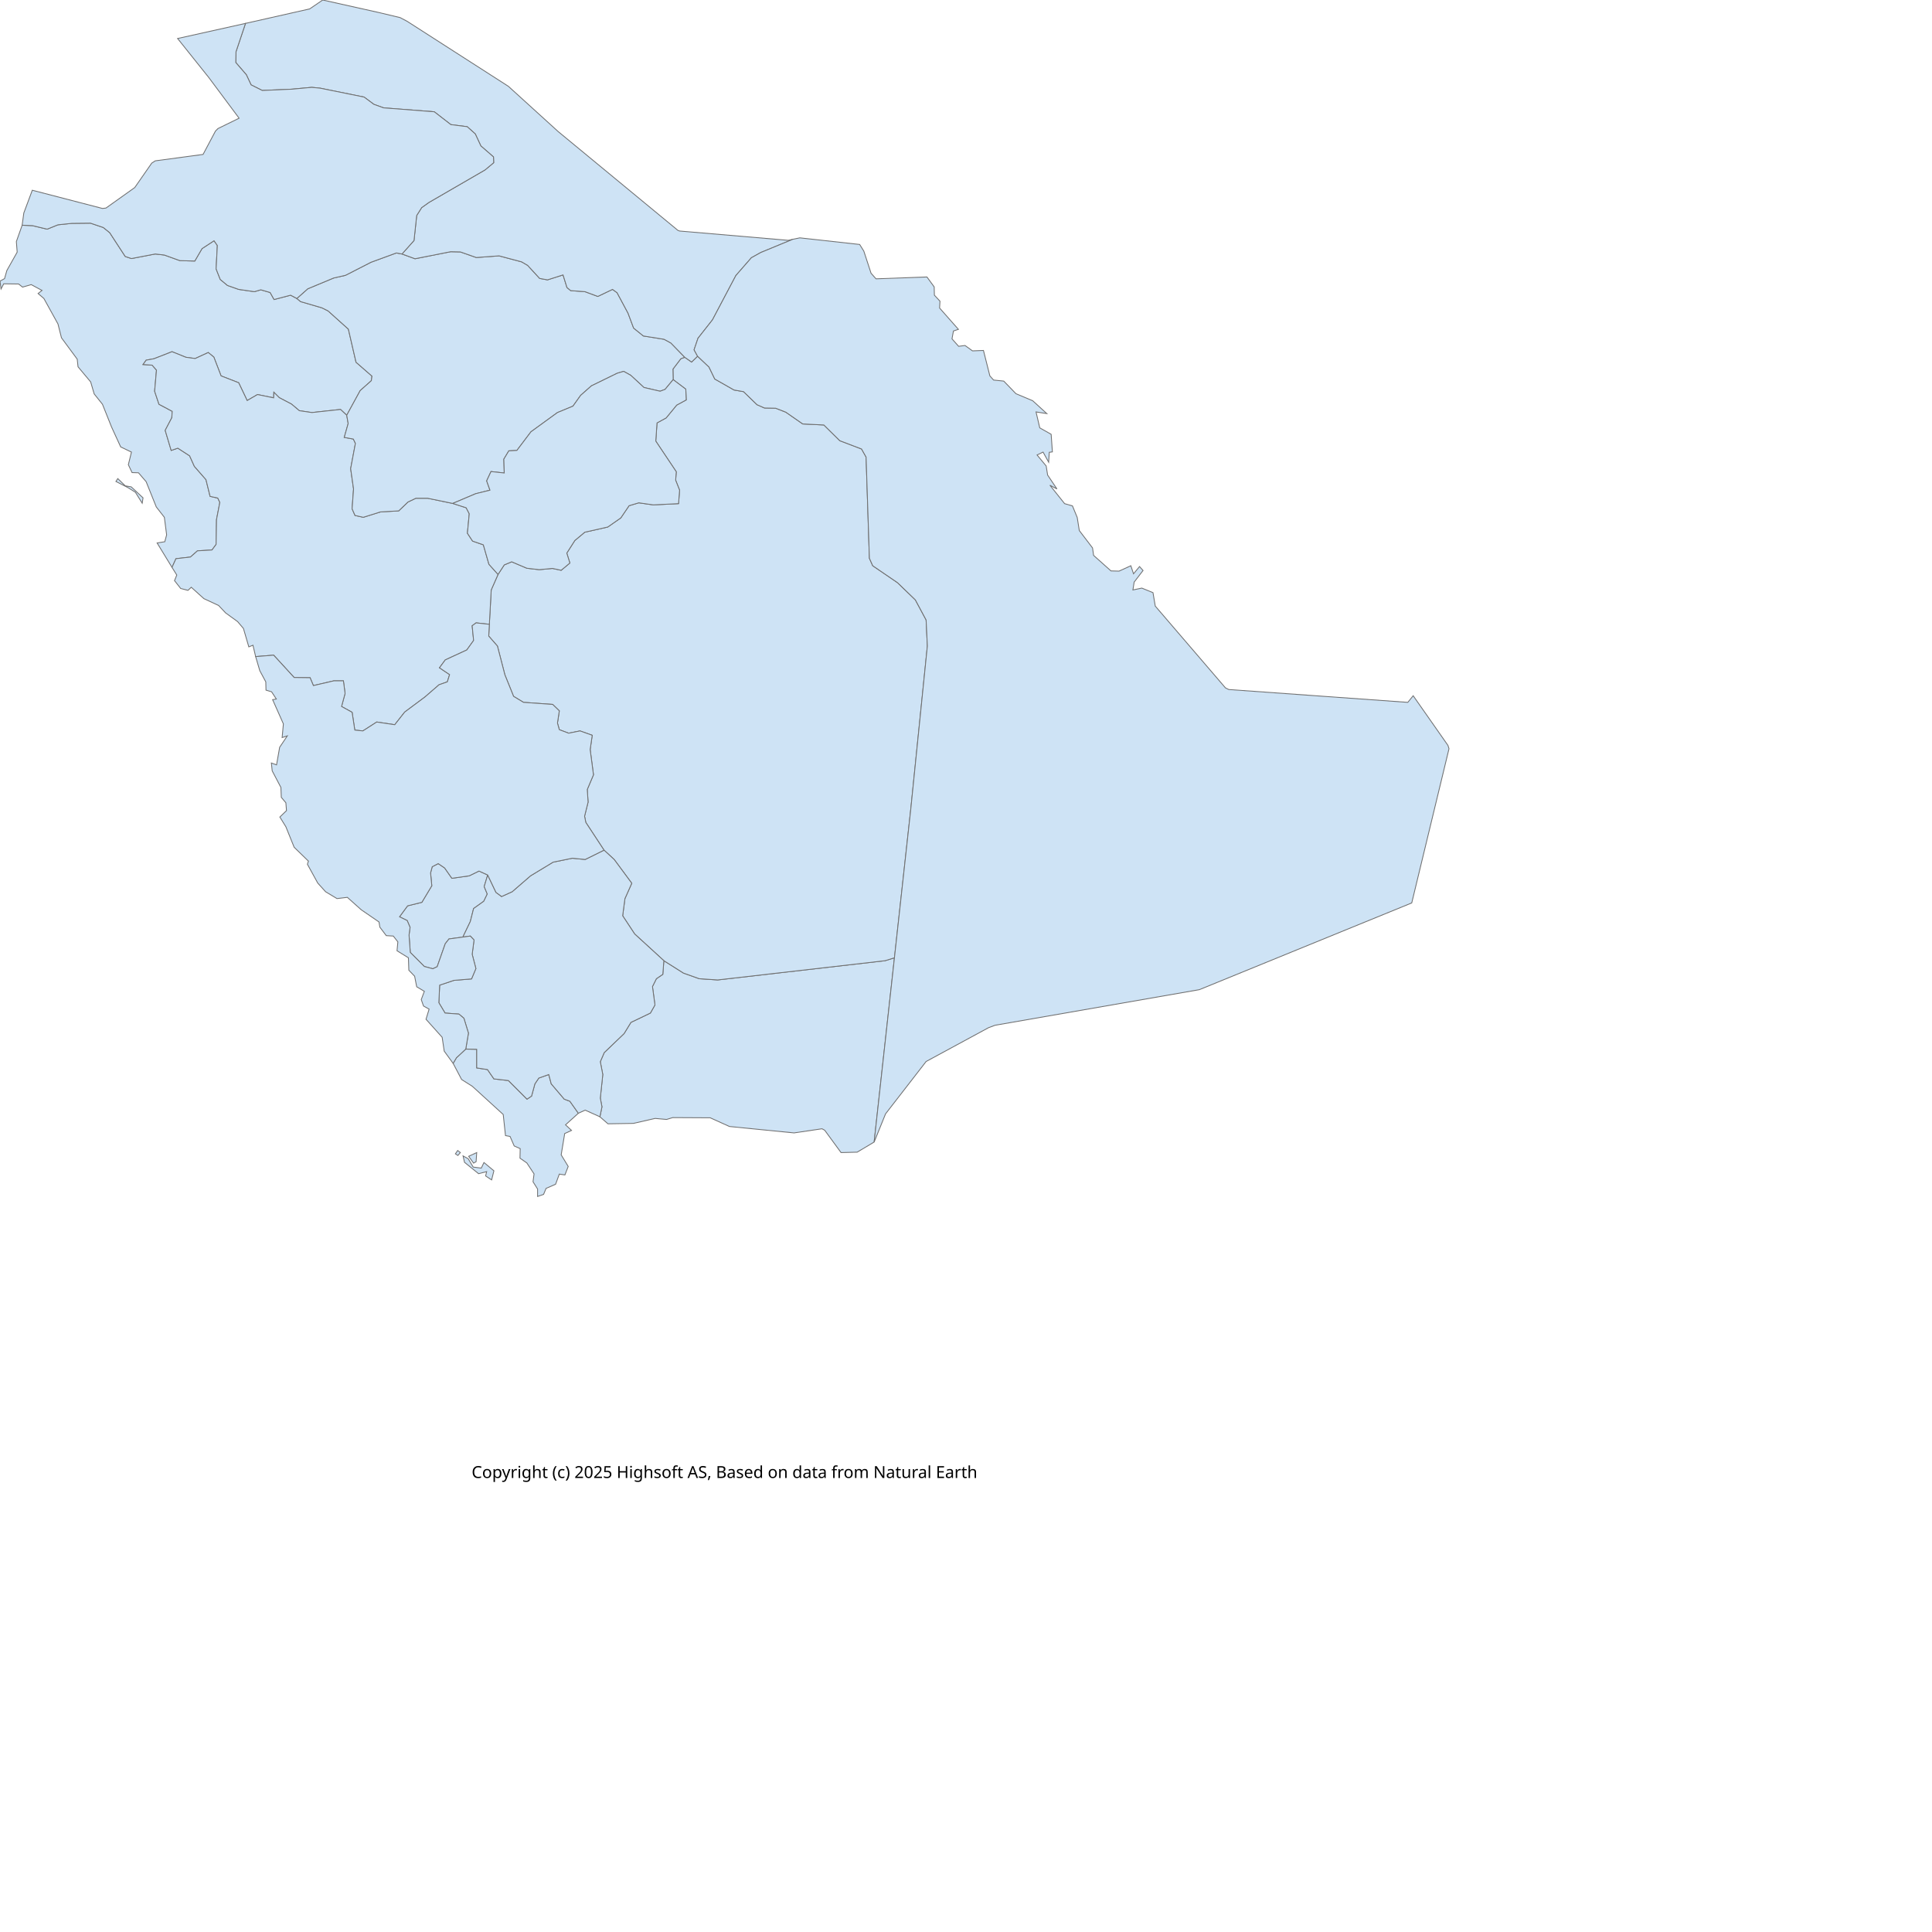
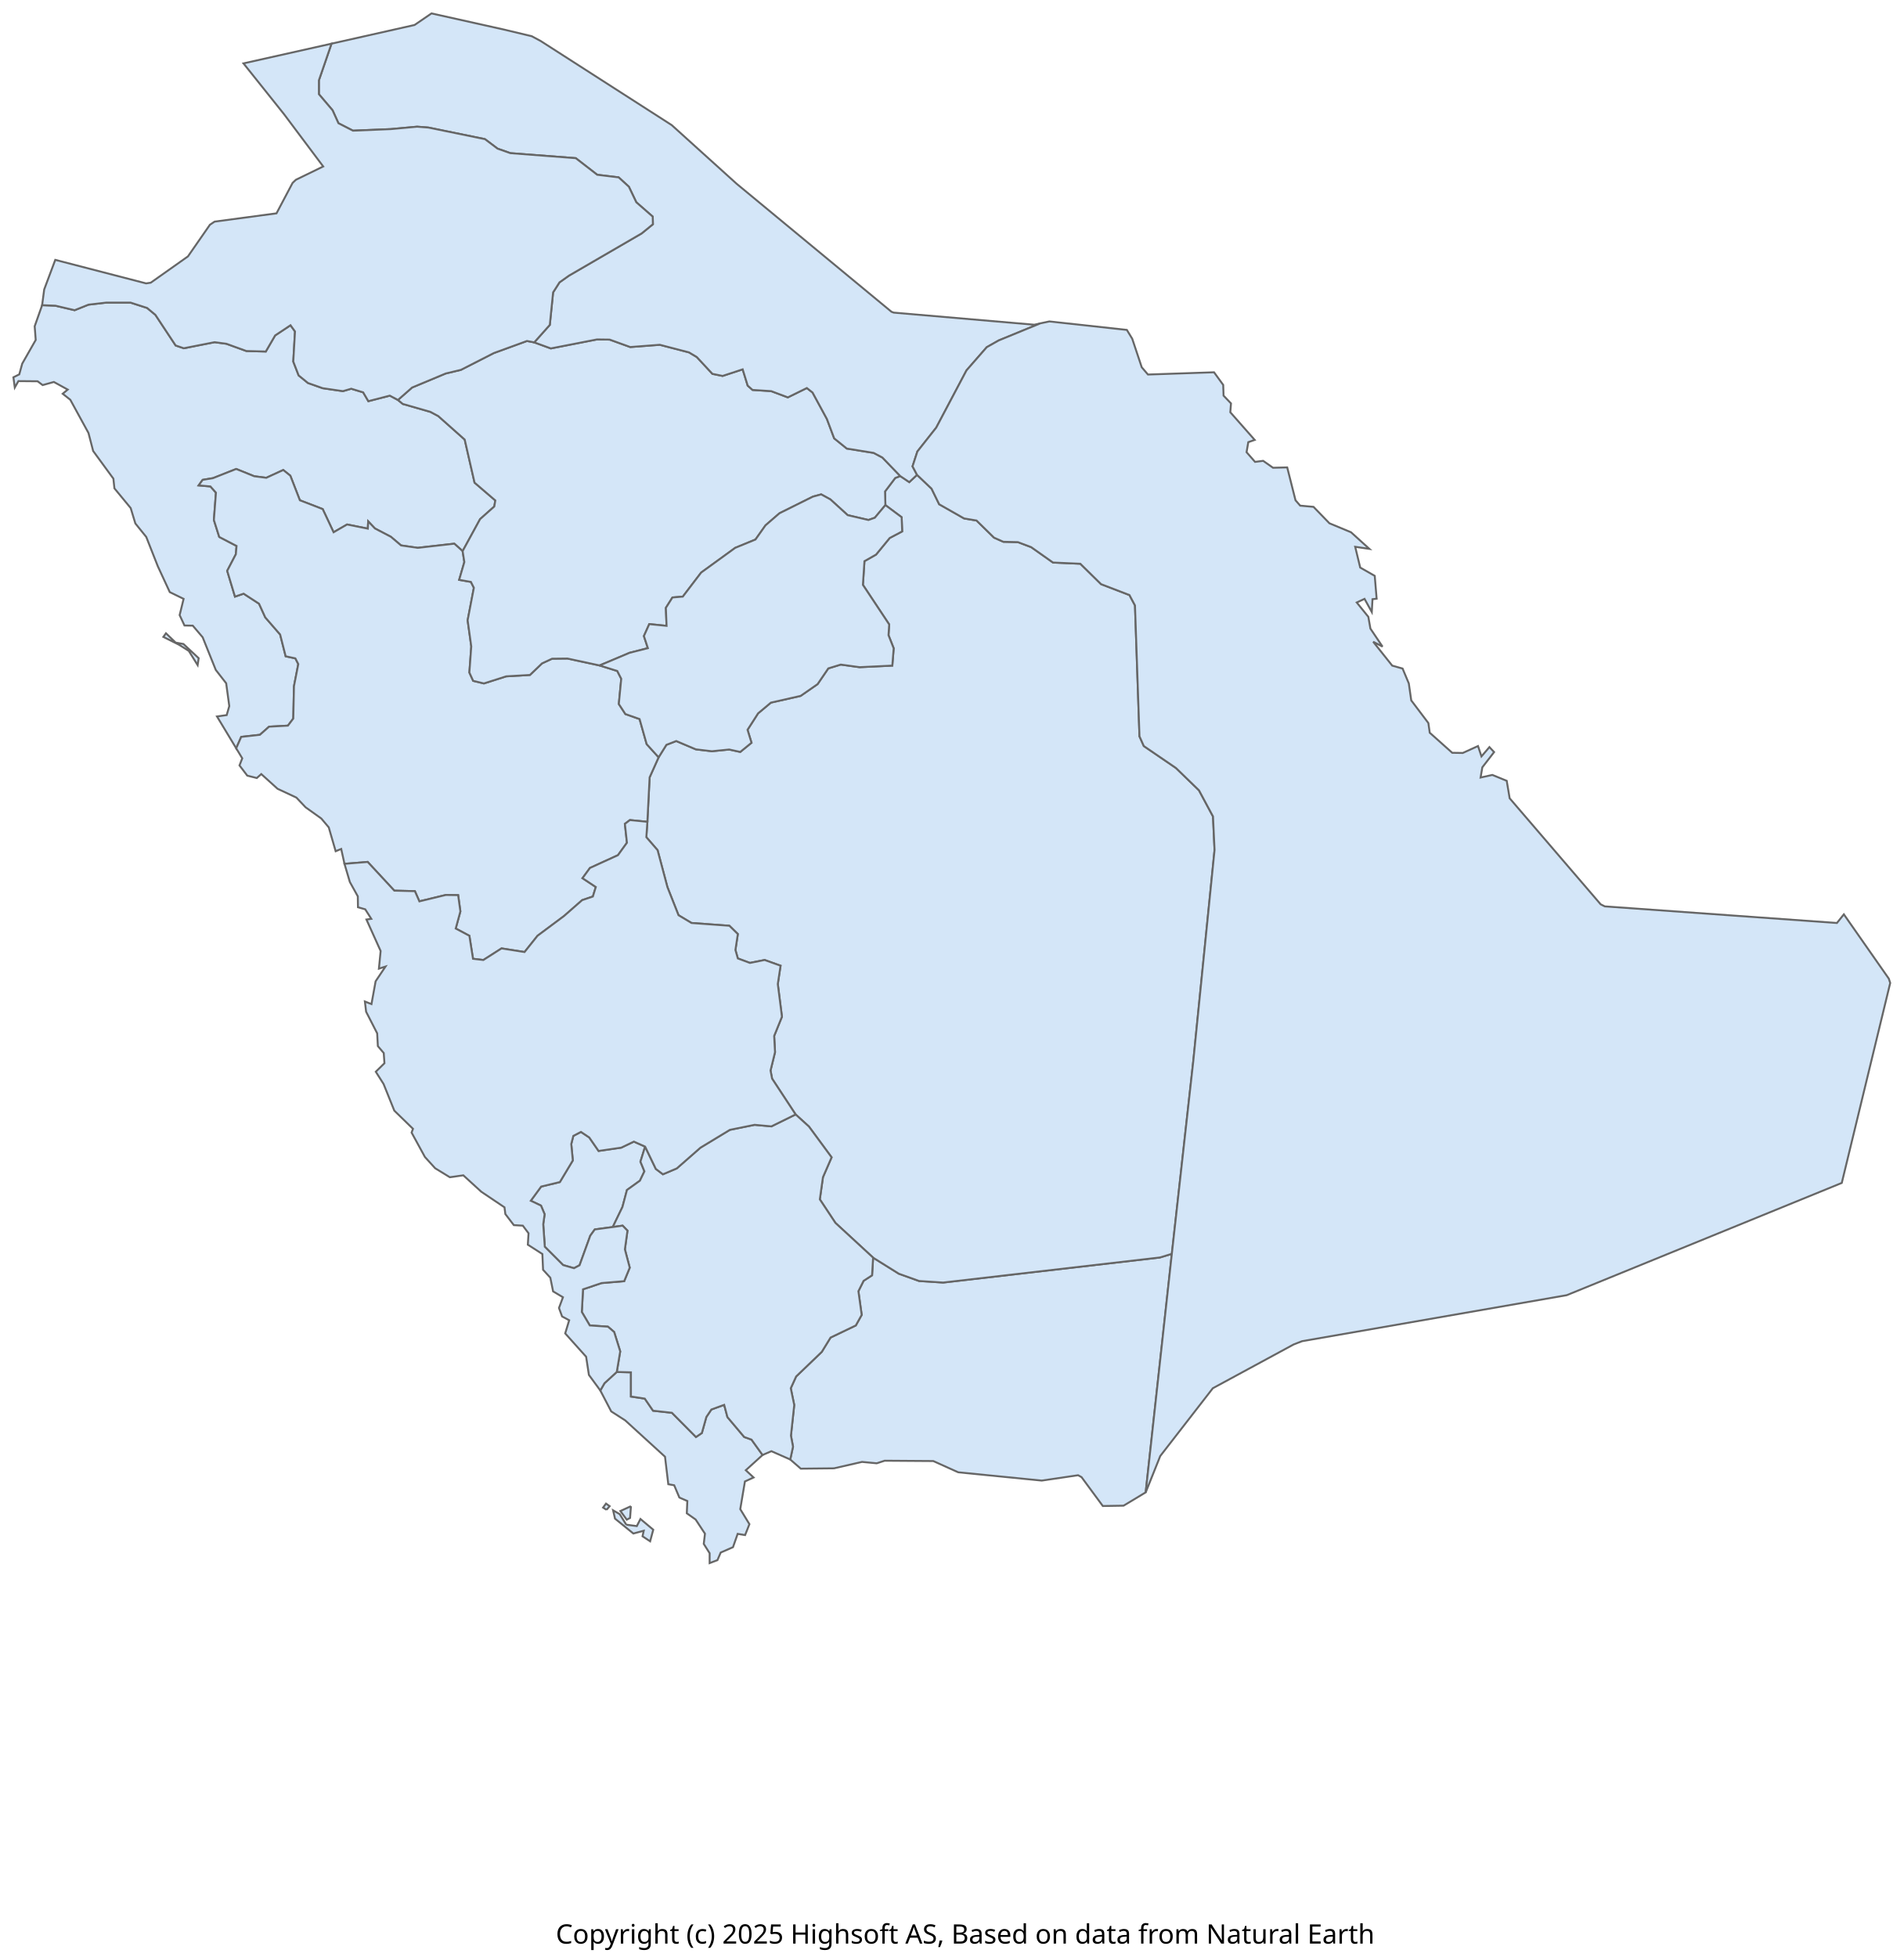
- <svg xmlns="http://www.w3.org/2000/svg" version="1.1" height="700pt" width="700pt">
-   <g id="admin1">
-     <g id="SA">
+ <svg xmlns="http://www.w3.org/2000/svg" version="1.1" viewBox="-5 -5 710 730">
+   <g id="admin1" stroke-width="0.72" fill="#D4E6F8" stroke="#666">
+     <path id="sa-tb" d="M61.742,235.484 55.935,232.581 56.903,231.226 60.516,234.71 63.419,235.226 69.097,240.516 68.71,243.097 65.419,237.806 61.742,235.484 M143.419,144.194 145.226,145.677 155.548,148.645 158.452,150.194 168.323,158.968 172,175.032 179.742,181.677 179.355,183.935 174.065,188.645 167.548,200.581 164.452,197.806 150.774,199.355 144.581,198.452 140.774,195.226 134.839,192.129 132.323,189.484 132.194,192.194 124.452,190.645 119.419,193.548 115.355,184.903 106.839,181.613 103.29,172.452 100.645,170.323 94.323,173.226 89.806,172.645 83.097,169.935 74.452,173.355 70.581,174 69.097,176.065 73.484,176.452 75.548,178.774 74.774,188.968 76.774,195.29 83.226,198.645 82.968,201.742 79.742,207.935 82.645,217.548 85.871,216.452 91.613,220.194 93.936,225.29 99.484,231.677 101.548,239.806 105.161,240.581 106.258,242.71 104.645,250.968 104.387,263.032 102.387,265.677 95.355,266.065 91.936,269.097 84.968,269.871 83.097,274.129 75.936,262.258 79.548,261.742 80.516,258.387 79.355,249.871 75.484,244.903 70.581,232.71 66.903,228.387 63.806,228.323 62,224.452 63.484,218.387 58.323,215.871 53.871,206.258 49.548,195.29 45.484,190.258 43.742,184.516 37.677,177.161 37.29,173.548 29.742,163.226 28,156.516 21.226,144.129 18.387,141.871 20.258,140.323 15.097,137.484 10.903,138.645 9.032,137.226 1.871,137.161 0.516,139.548 0,135.742 2.193,134.645 3.29,130.645 8.323,121.806 7.936,116.71 10.71,108.839 15.677,109.032 22.839,110.71 28,108.645 34.71,107.871 43.677,107.871 49.871,109.871 52.968,112.452 60.516,123.871 63.548,124.903 75.032,122.645 79.419,123.226 86.903,125.936 94.129,126.129 97.613,120.129 103.355,116.323 105.032,118.645 104.387,129.871 106.387,135.032 109.871,137.871 115.355,139.806 122.903,140.903 126,140 130.452,141.355 132.387,144.645 140.387,142.581 143.419,144.194Z">
+     </path>
+     <path id="sa-jz" d="M221.226,558.193 219.935,557.355 221.032,555.871 222.387,556.839 221.226,558.193 M228.581,563.742 232.516,564.258 233.871,561.613 238.645,565.613 237.484,569.936 234.645,568.064 235.097,566 231.226,567.032 224.387,561.484 223.677,558.387 226.129,559.807 228.581,563.742 M230.323,556.839 230,561.226 228.774,561.871 226.387,558.645 230.323,556.839 M225.032,506.774 230.323,506.903 230.323,515.936 235.484,516.71 238.581,521.226 245.613,522 254.581,531.032 256.774,529.548 258.452,523.548 260.323,520.774 265.097,519.032 266.323,523.613 272.581,531.032 275.29,532 279.419,537.742 273.161,543.419 276.065,546.129 272.839,547.613 271.097,557.936 274.516,563.548 272.903,567.613 270.129,567.161 268.387,572.129 263.807,574.129 262.581,576.968 259.677,578.064 259.677,574.387 257.484,570.903 257.935,567.097 254.452,561.807 251.161,559.484 251.355,554.903 248.387,553.613 246.452,549.032 244.258,548.645 243.032,538.387 228.194,524.839 222.968,521.484 218.903,513.677 220.452,510.968 225.032,506.774Z">
+     </path>
+     <path id="sa-nj" d="M422.323,551.677 414.065,556.645 406.323,556.774 398.387,546 397.097,545.29 383.548,547.29 352.387,544.193 343.097,540 324.968,539.871 322,540.839 316.516,540.323 306.065,542.71 293.677,542.839 289.742,539.419 290.774,534.645 290,530.516 291.226,519.097 289.935,512.839 291.935,508.452 301.484,499.29 304.774,493.935 314.193,489.419 316.387,485.484 315.161,476.645 317.097,472.774 320.258,470.71 320.645,464.129 330.258,470.129 337.807,472.839 346.774,473.419 427.613,464.065 432.065,462.71 422.323,551.613 422.323,551.677Z">
+     </path>
+     <path id="sa-ri" d="M432.065,462.71 427.613,464.065 346.774,473.419 337.807,472.839 330.258,470.129 320.645,464.129 306.581,451.161 300.774,442.387 301.935,434.129 305.161,426.71 296.71,415.226 291.742,410.71 282.968,397.355 282.387,394.323 284.065,387.484 283.742,381.419 286.645,374.258 285.097,362.065 286.129,355.226 280.193,353.097 274.71,354.193 270.193,352.516 269.29,349.355 270.193,343.419 267.032,340.323 252.903,339.29 248.065,336.387 243.935,325.935 240.258,312.129 236.065,307.29 236.452,301.548 237.29,284.968 240.645,277.484 243.548,272.839 247.226,271.419 254.516,274.516 260.516,275.226 266.968,274.581 271.097,275.484 275.29,272.065 273.807,267.226 277.742,261.097 282.516,257.097 293.613,254.581 299.935,250.194 303.935,244.323 308.581,242.903 315.613,243.871 327.807,243.29 328.323,236.839 326.387,231.935 326.645,227.935 316.839,213.161 317.419,204.323 321.742,201.871 326.839,195.677 331.484,193.226 331.29,187.935 325.226,183.419 325.097,178.323 328.903,173.29 330.774,172.581 334.129,174.839 337.032,172.129 342.452,177.29 345.29,183.097 354.581,188.387 359.226,189.161 365.742,195.548 369.226,197.097 374.645,197.226 379.613,199.097 387.742,204.839 397.935,205.29 405.677,212.903 416.258,216.968 418.323,220.839 420,269.677 421.613,273.29 433.613,281.484 442.193,289.807 447.419,299.548 448,312.065 440.065,390.839 432.065,462.71Z">
+     </path>
+     <path id="sa-md" d="M240.645,277.484 237.29,284.968 236.452,301.548 229.935,300.903 228.065,302.323 228.839,309.355 225.484,314 215.032,318.774 212.258,322.581 217.226,325.871 216.129,329.419 212.129,330.774 205.355,336.71 195.484,344.065 190.645,350.129 182.065,348.774 175.29,353.097 171.419,352.645 170.065,344.065 164.968,341.355 166.71,334.968 165.871,328.903 161.29,328.839 151.419,331.226 149.742,327.419 142.065,327.226 132.129,316.516 123.484,317.226 122.258,311.677 120.194,312.516 117.613,303.613 114.839,300.323 108.968,296.129 105.548,292.516 98.516,289.226 92.452,283.742 90.774,285.226 87.226,284.323 84.323,280.516 85.355,277.871 83.097,274.129 84.968,269.871 91.936,269.097 95.355,266.065 102.387,265.677 104.387,263.032 104.645,250.968 106.258,242.71 105.161,240.581 101.548,239.806 99.484,231.677 93.936,225.29 91.613,220.194 85.871,216.452 82.645,217.548 79.742,207.935 82.968,201.742 83.226,198.645 76.774,195.29 74.774,188.968 75.548,178.774 73.484,176.452 69.097,176.065 70.581,174 74.452,173.355 83.097,169.935 89.806,172.645 94.323,173.226 100.645,170.323 103.29,172.452 106.839,181.613 115.355,184.903 119.419,193.548 124.452,190.645 132.194,192.194 132.323,189.484 134.839,192.129 140.774,195.226 144.581,198.452 150.774,199.355 164.452,197.806 167.548,200.581 168.194,204.645 166.258,211.29 170.645,212.065 171.742,214.258 169.419,226.387 170.774,236.129 170.065,245.871 171.484,248.968 175.484,249.935 183.806,247.29 192.645,246.774 197.161,242.452 200.903,240.71 206.645,240.645 218.645,243.226 225.226,245.29 226.71,248.194 225.806,257.613 228.258,261.355 233.548,263.226 236.194,272.581 240.645,277.484Z">
+     </path>
+     <path id="sa-ha" d="M330.774,172.581 328.903,173.29 325.097,178.323 325.226,183.419 321.29,188.129 318.903,188.968 311.161,187.161 304.71,181.29 301.29,179.419 298.193,180.258 285.742,186.452 280.516,190.968 276.774,196.258 269.226,199.355 256.516,208.581 249.677,217.548 245.806,217.871 243.355,221.742 243.613,228.452 237.161,227.806 235.161,232.258 236.645,236.774 229.806,238.516 218.645,243.226 206.645,240.645 200.903,240.71 197.161,242.452 192.645,246.774 183.806,247.29 175.484,249.935 171.484,248.968 170.065,245.871 170.774,236.129 169.419,226.387 171.742,214.258 170.645,212.065 166.258,211.29 168.194,204.645 167.548,200.581 174.065,188.645 179.355,183.935 179.742,181.677 172,175.032 168.323,158.968 158.452,150.194 155.548,148.645 145.226,145.677 143.419,144.194 148.71,139.548 161.226,134.323 166.903,132.968 179.161,126.71 191.548,122.194 194.258,122.71 200.452,124.968 217.677,121.613 222.387,121.677 230.065,124.452 241.097,123.613 252,126.452 254.903,128.194 260.71,134.452 264.516,135.226 272,132.774 273.871,138.839 275.677,140.452 282.645,140.903 288.839,143.226 295.935,139.742 298.065,141.419 303.419,151.29 306.129,158.516 310.839,162.323 320.839,163.935 324.129,165.677 330.774,172.581Z">
+     </path>
+     <path id="sa-qs" d="M218.645,243.226 229.806,238.516 236.645,236.774 235.161,232.258 237.161,227.806 243.613,228.452 243.355,221.742 245.806,217.871 249.677,217.548 256.516,208.581 269.226,199.355 276.774,196.258 280.516,190.968 285.742,186.452 298.193,180.258 301.29,179.419 304.71,181.29 311.161,187.161 318.903,188.968 321.29,188.129 325.226,183.419 331.29,187.935 331.484,193.226 326.839,195.677 321.742,201.871 317.419,204.323 316.839,213.161 326.645,227.935 326.387,231.935 328.323,236.839 327.807,243.29 315.613,243.871 308.581,242.903 303.935,244.323 299.935,250.194 293.613,254.581 282.516,257.097 277.742,261.097 273.807,267.226 275.29,272.065 271.097,275.484 266.968,274.581 260.516,275.226 254.516,274.516 247.226,271.419 243.548,272.839 240.645,277.484 236.194,272.581 233.548,263.226 228.258,261.355 225.806,257.613 226.71,248.194 225.226,245.29 218.645,243.226Z">
+     </path>
+     <path id="sa-hs" d="M337.032,172.129 334.129,174.839 330.774,172.581 324.129,165.677 320.839,163.935 310.839,162.323 306.129,158.516 303.419,151.29 298.065,141.419 295.935,139.742 288.839,143.226 282.645,140.903 275.677,140.452 273.871,138.839 272,132.774 264.516,135.226 260.71,134.452 254.903,128.194 252,126.452 241.097,123.613 230.065,124.452 222.387,121.677 217.677,121.613 200.452,124.968 194.258,122.71 200.065,116.194 201.29,104.064 203.677,100.323 207.226,97.806 234.323,82.064 238.516,78.645 238.452,75.806 232.323,70.452 229.548,64.645 225.742,61.161 217.742,60.194 209.742,54 185.355,52.129 180.581,50.452 175.871,46.903 154.774,42.581 150.581,42.258 140.774,43.161 126.645,43.742 121.226,40.968 119.032,36.129 113.936,30.129 113.936,24.968 118.645,11.29 149.613,4.323 155.935,0 182.839,6 193.355,8.516 196.71,10.323 245.548,41.677 269.742,63.548 327.484,111.29 328.323,111.613 380.774,116.129 383.032,115.613 367.484,122 363.032,124.516 355.484,133.161 344.193,154.516 337.161,163.419 335.355,168.968 337.032,172.129Z">
+     </path>
+     <path id="sa-jf" d="M194.258,122.71 191.548,122.194 179.161,126.71 166.903,132.968 161.226,134.323 148.71,139.548 143.419,144.194 140.387,142.581 132.387,144.645 130.452,141.355 126,140 122.903,140.903 115.355,139.806 109.871,137.871 106.387,135.032 104.387,129.871 105.032,118.645 103.355,116.323 97.613,120.129 94.129,126.129 86.903,125.936 79.419,123.226 75.032,122.645 63.548,124.903 60.516,123.871 52.968,112.452 49.871,109.871 43.677,107.871 34.71,107.871 28,108.645 22.839,110.71 15.677,109.032 10.71,108.839 11.484,102.968 15.613,91.936 49.484,100.71 51.226,100.452 65.097,90.645 73.29,78.839 75.032,77.677 98.129,74.581 104.129,63.226 105.355,62.065 115.548,57.097 100.903,37.548 85.806,18.645 118.645,11.29 113.936,24.968 113.936,30.129 119.032,36.129 121.226,40.968 126.645,43.742 140.774,43.161 150.581,42.258 154.774,42.581 175.871,46.903 180.581,50.452 185.355,52.129 209.742,54 217.742,60.194 225.742,61.161 229.548,64.645 232.323,70.452 238.452,75.806 238.516,78.645 234.323,82.064 207.226,97.806 203.677,100.323 201.29,104.064 200.065,116.194 194.258,122.71Z">
+     </path>
+     <path id="sa-sh" d="M422.323,551.677 422.323,551.613 432.065,462.71 440.065,390.839 448,312.065 447.419,299.548 442.193,289.807 433.613,281.484 421.613,273.29 420,269.677 418.323,220.839 416.258,216.968 405.677,212.903 397.935,205.29 387.742,204.839 379.613,199.097 374.645,197.226 369.226,197.097 365.742,195.548 359.226,189.161 354.581,188.387 345.29,183.097 342.452,177.29 337.032,172.129 335.355,168.968 337.161,163.419 344.193,154.516 355.484,133.161 363.032,124.516 367.484,122 383.032,115.613 386.387,114.903 415.29,118.064 417.29,121.355 420.839,132 423.161,134.71 447.807,133.871 451.226,138.581 451.355,142.581 454.129,145.484 453.871,148.774 462.968,159.097 460.581,159.935 459.935,163.677 463.097,167.29 466.129,166.903 469.807,169.484 475.097,169.355 478.193,181.613 479.935,183.613 484.903,184.065 490.839,190.194 498.903,193.548 505.742,199.742 500.452,198.968 502.323,206.71 507.742,209.806 508.452,218.323 506.903,218.516 506.645,223.29 503.935,218.387 501.032,219.742 505.355,225.097 506.129,229.484 510.645,236.194 507.161,234.387 514.258,243.29 518.129,244.387 520.452,249.935 521.355,256.258 527.742,264.71 528.258,268.323 536.645,275.807 540.581,275.871 546.258,273.29 547.548,277.161 550.516,273.677 552.258,275.548 547.871,281.226 547.226,285.032 551.613,284.065 556.968,286.258 558.064,292.774 592,332.323 593.548,333.097 680.129,339.29 682.71,336.065 699.484,360.065 700,361.677 681.936,436.258 579.355,478.129 480.645,495.29 477.484,496.516 447.355,512.839 427.742,538.129 422.323,551.677Z">
+     </path>
+     <path id="sa-ba" d="M235.613,422.71 233.871,428.323 235.355,431.935 233.677,435.419 228.839,438.903 227.161,445.226 223.548,452.71 216.839,453.613 215.161,455.935 211.161,466.968 209.097,468.065 205.032,466.903 198.194,460.065 197.613,451.677 198.129,447.935 196.774,444.71 192.968,442.903 196.839,437.613 203.806,435.935 208.645,427.871 208.065,421.742 208.839,418.71 211.677,417.226 214.774,419.29 218.258,424.323 226.71,423.097 231.419,420.839 235.613,422.71Z">
+     </path>
+     <path id="sa-as" d="M223.548,452.71 227.161,445.226 228.839,438.903 233.677,435.419 235.355,431.935 233.871,428.323 235.613,422.71 239.613,431.032 242.258,433.032 247.419,430.839 256.258,423.097 267.226,416.452 276.452,414.581 282.71,415.161 291.742,410.71 296.71,415.226 305.161,426.71 301.935,434.129 300.774,442.387 306.581,451.161 320.645,464.129 320.258,470.71 317.097,472.774 315.161,476.645 316.387,485.484 314.193,489.419 304.774,493.935 301.484,499.29 291.935,508.452 289.935,512.839 291.226,519.097 290,530.516 290.774,534.645 289.742,539.419 282.71,536.323 279.419,537.742 275.29,532 272.581,531.032 266.323,523.613 265.097,519.032 260.323,520.774 258.452,523.548 256.774,529.548 254.581,531.032 245.613,522 238.581,521.226 235.484,516.71 230.323,515.936 230.323,506.903 225.032,506.774 226.323,499.097 224.065,491.871 221.742,489.871 214.968,489.419 212,484.387 212.452,475.935 219.355,473.613 227.806,472.903 229.871,467.871 228.065,461.032 229.032,454.065 227.226,452.193 223.548,452.71Z">
+     </path>
+     <path id="sa-mk" d="M291.742,410.71 282.71,415.161 276.452,414.581 267.226,416.452 256.258,423.097 247.419,430.839 242.258,433.032 239.613,431.032 235.613,422.71 231.419,420.839 226.71,423.097 218.258,424.323 214.774,419.29 211.677,417.226 208.839,418.71 208.065,421.742 208.645,427.871 203.806,435.935 196.839,437.613 192.968,442.903 196.774,444.71 198.129,447.935 197.613,451.677 198.194,460.065 205.032,466.903 209.097,468.065 211.161,466.968 215.161,455.935 216.839,453.613 223.548,452.71 227.226,452.193 229.032,454.065 228.065,461.032 229.871,467.871 227.806,472.903 219.355,473.613 212.452,475.935 212,484.387 214.968,489.419 221.742,489.871 224.065,491.871 226.323,499.097 225.032,506.774 220.452,510.968 218.903,513.677 214.645,507.871 213.613,501.097 205.806,492.387 207.29,487.484 204.645,486.065 203.484,482.903 204.968,478.903 201.29,476.71 200.258,471.613 197.548,468.645 197.29,462.774 191.871,459.29 192.129,455.032 190,452.193 186.645,452 183.484,447.871 183.161,445.355 174.516,439.548 167.806,433.419 162.774,434.129 157.29,430.774 153.484,426.581 148.516,417.484 149.032,416.065 142.065,409.29 138.065,399.355 135.161,394.774 138.387,391.613 138.129,387.807 135.935,385.226 135.677,380.452 131.548,372.387 131.097,368.581 133.548,369.548 135.097,361.032 138.774,355.548 136.323,356.323 136.968,349.742 131.677,338 133.484,337.742 131.226,334.193 128.516,333.419 128.452,329.355 125.484,324 123.484,317.226 132.129,316.516 142.065,327.226 149.742,327.419 151.419,331.226 161.29,328.839 165.871,328.903 166.71,334.968 164.968,341.355 170.065,344.065 171.419,352.645 175.29,353.097 182.065,348.774 190.645,350.129 195.484,344.065 205.355,336.71 212.129,330.774 216.129,329.419 217.226,325.871 212.258,322.581 215.032,318.774 225.484,314 228.839,309.355 228.065,302.323 229.935,300.903 236.452,301.548 236.065,307.29 240.258,312.129 243.935,325.935 248.065,336.387 252.903,339.29 267.032,340.323 270.193,343.419 269.29,349.355 270.193,352.516 274.71,354.193 280.193,353.097 286.129,355.226 285.097,362.065 286.645,374.258 283.742,381.419 284.065,387.484 282.387,394.323 282.968,397.355 291.742,410.71Z">
+     </path>
  </g>
-     <path fill="#CEE3F5" stroke="#6E6E6E" stroke-width="0.4" id="SA.4293" d="M221.2,558.2 L220.0,557.4 L221.1,555.8 L222.4,556.8 Z">
-   </path>
-     <path fill="#CEE3F5" stroke="#6E6E6E" stroke-width="0.4" id="SA.TB" d="M61.7,235.5 L56.0,232.6 L56.9,231.2 L60.5,234.7 L63.4,235.2 L69.1,240.5 L68.7,243.1 L65.4,237.8 Z M143.4,144.2 L145.2,145.7 L155.5,148.7 L158.5,150.2 L168.3,159.0 L172.0,175.0 L179.7,181.7 L179.4,183.9 L174.0,188.7 L167.5,200.6 L164.5,197.8 L150.7,199.3 L144.6,198.4 L140.8,195.2 L134.9,192.1 L132.3,189.5 L132.2,192.2 L124.4,190.6 L119.4,193.5 L115.3,184.9 L106.8,181.6 L103.3,172.5 L100.6,170.3 L94.3,173.2 L89.8,172.6 L83.1,169.9 L74.4,173.3 L70.6,174.0 L69.1,176.1 L73.5,176.4 L75.6,178.8 L74.7,189.0 L76.8,195.3 L83.2,198.7 L83.0,201.8 L79.8,207.9 L82.7,217.6 L85.9,216.5 L91.6,220.2 L93.9,225.3 L99.5,231.7 L101.5,239.8 L105.2,240.6 L106.2,242.7 L104.6,251.0 L104.4,263.0 L102.4,265.7 L95.4,266.1 L92.0,269.1 L85.0,269.9 L83.1,274.1 L75.9,262.3 L79.6,261.7 L80.5,258.4 L79.4,249.9 L75.5,244.9 L70.6,232.7 L66.9,228.4 L63.8,228.3 L62.0,224.5 L63.5,218.4 L58.3,215.9 L53.9,206.3 L49.5,195.3 L45.5,190.3 L43.8,184.5 L37.7,177.2 L37.3,173.5 L29.7,163.2 L28.0,156.5 L21.2,144.2 L18.4,141.8 L20.3,140.3 L15.1,137.5 L10.9,138.7 L9.0,137.2 L1.8,137.1 L0.5,139.6 L0.0,135.8 L2.2,134.6 L3.3,130.7 L8.3,121.8 L7.9,116.7 L10.7,108.8 L15.7,109.0 L22.8,110.7 L28.0,108.6 L34.7,107.9 L43.7,107.8 L49.9,109.9 L53.0,112.4 L60.5,123.9 L63.5,124.9 L75.0,122.7 L79.4,123.2 L86.9,125.9 L94.1,126.1 L97.6,120.1 L103.4,116.3 L105.0,118.6 L104.4,129.9 L106.4,135.0 L109.9,137.9 L115.3,139.8 L122.9,140.9 L126.0,140.0 L130.5,141.3 L132.4,144.7 L140.4,142.6 Z">
-   </path>
-     <path fill="#CEE3F5" stroke="#6E6E6E" stroke-width="0.4" id="SA.JZ" d="M228.6,563.8 L232.5,564.3 L233.8,561.6 L238.6,565.6 L237.5,570.0 L234.6,568.1 L235.1,566.0 L231.2,567.0 L224.4,561.5 L223.7,558.4 L226.2,559.8 Z M230.3,556.8 L230.0,561.2 L228.8,561.9 L226.4,558.6 Z M225.0,506.8 L230.3,506.9 L230.3,515.9 L235.5,516.7 L238.6,521.2 L245.6,522.0 L254.6,531.0 L256.8,529.5 L258.4,523.6 L260.3,520.8 L265.1,519.1 L266.3,523.6 L272.6,531.0 L275.3,532.0 L279.4,537.8 L273.2,543.4 L276.1,546.1 L272.8,547.6 L271.1,557.9 L274.5,563.5 L272.9,567.6 L270.2,567.2 L268.4,572.1 L263.8,574.1 L262.6,577.0 L259.7,578.0 L259.7,574.4 L257.5,570.9 L258.0,567.1 L254.5,561.8 L251.2,559.5 L251.3,554.9 L248.4,553.6 L246.4,549.0 L244.2,548.6 L243.1,538.4 L228.2,524.8 L223.0,521.5 L218.9,513.7 L220.5,511.0 Z">
-   </path>
-     <path fill="#CEE3F5" stroke="#6E6E6E" stroke-width="0.4" id="SA.NJ" d="M422.3,551.7 L414.1,556.6 L406.3,556.8 L398.4,546.0 L397.1,545.3 L383.6,547.3 L352.4,544.2 L343.1,540.0 L325.0,539.9 L322.0,540.8 L316.5,540.3 L306.0,542.7 L293.7,542.9 L289.8,539.5 L290.8,534.7 L290.0,530.5 L291.2,519.1 L290.0,512.9 L291.9,508.5 L301.5,499.3 L304.8,493.9 L314.2,489.4 L316.4,485.5 L315.2,476.6 L317.1,472.8 L320.2,470.7 L320.7,464.1 L330.2,470.1 L337.8,472.8 L346.7,473.4 L427.6,464.1 L432.1,462.7 L422.3,551.6 Z">
-   </path>
-     <path fill="#CEE3F5" stroke="#6E6E6E" stroke-width="0.4" id="SA.RI" d="M432.1,462.7 L427.6,464.1 L346.7,473.4 L337.8,472.8 L330.2,470.1 L320.7,464.1 L306.6,451.2 L300.8,442.4 L301.9,434.1 L305.2,426.7 L296.7,415.2 L291.8,410.7 L283.0,397.3 L282.4,394.3 L284.1,387.5 L283.7,381.4 L286.7,374.3 L285.1,362.1 L286.1,355.2 L280.2,353.1 L274.7,354.2 L270.2,352.5 L269.3,349.3 L270.2,343.4 L267.0,340.3 L252.9,339.3 L248.1,336.4 L243.9,326.0 L240.3,312.1 L236.1,307.3 L236.4,301.6 L237.3,285.0 L240.6,277.5 L243.6,272.9 L247.2,271.4 L254.5,274.5 L260.5,275.2 L266.9,274.6 L271.1,275.5 L275.3,272.0 L273.8,267.2 L277.7,261.1 L282.5,257.1 L293.6,254.6 L299.9,250.2 L303.9,244.3 L308.6,242.9 L315.6,243.9 L327.8,243.3 L328.3,236.8 L326.4,232.0 L326.7,227.9 L316.8,213.1 L317.4,204.3 L321.8,201.9 L326.9,195.7 L331.5,193.2 L331.3,188.0 L325.2,183.4 L325.1,178.3 L328.9,173.3 L330.8,172.6 L334.1,174.9 L337.0,172.1 L342.5,177.3 L345.3,183.1 L354.6,188.4 L359.2,189.2 L365.7,195.5 L369.3,197.1 L374.7,197.2 L379.6,199.1 L387.8,204.8 L398.0,205.3 L405.7,212.9 L416.2,216.9 L418.4,220.8 L420.0,269.7 L421.6,273.3 L433.6,281.5 L442.2,289.8 L447.4,299.5 L448.0,312.1 L440.0,390.8 Z">
-   </path>
-     <path fill="#CEE3F5" stroke="#6E6E6E" stroke-width="0.4" id="SA.MD" d="M240.6,277.5 L237.3,285.0 L236.4,301.6 L230.0,300.9 L228.1,302.3 L228.8,309.4 L225.5,314.0 L215.1,318.8 L212.3,322.6 L217.2,325.9 L216.1,329.4 L212.1,330.8 L205.3,336.7 L195.5,344.0 L190.7,350.1 L182.0,348.8 L175.3,353.1 L171.4,352.7 L170.1,344.1 L165.0,341.3 L166.7,335.0 L165.9,328.9 L161.3,328.9 L151.4,331.2 L149.8,327.4 L142.1,327.3 L132.2,316.5 L123.5,317.2 L122.2,311.7 L120.2,312.5 L117.6,303.6 L114.8,300.3 L109.0,296.1 L105.6,292.5 L98.5,289.2 L92.4,283.7 L90.8,285.2 L87.3,284.3 L84.3,280.5 L85.4,277.8 L83.1,274.1 L85.0,269.9 L92.0,269.1 L95.4,266.1 L102.4,265.7 L104.4,263.0 L104.6,251.0 L106.2,242.7 L105.2,240.6 L101.5,239.8 L99.5,231.7 L93.9,225.3 L91.6,220.2 L85.9,216.5 L82.7,217.6 L79.8,207.9 L83.0,201.8 L83.2,198.7 L76.8,195.3 L74.7,189.0 L75.6,178.8 L73.5,176.4 L69.1,176.1 L70.6,174.0 L74.4,173.3 L83.1,169.9 L89.8,172.6 L94.3,173.2 L100.6,170.3 L103.3,172.5 L106.8,181.6 L115.3,184.9 L119.4,193.5 L124.4,190.6 L132.2,192.2 L132.3,189.5 L134.9,192.1 L140.8,195.2 L144.6,198.4 L150.7,199.3 L164.5,197.8 L167.5,200.6 L168.2,204.6 L166.3,211.3 L170.7,212.1 L171.7,214.2 L169.4,226.4 L170.8,236.2 L170.1,245.8 L171.5,249.0 L175.5,249.9 L183.8,247.3 L192.6,246.8 L197.1,242.5 L200.9,240.7 L206.6,240.7 L218.7,243.2 L225.2,245.3 L226.7,248.2 L225.8,257.6 L228.3,261.4 L233.5,263.2 L236.2,272.6 Z">
-   </path>
-     <path fill="#CEE3F5" stroke="#6E6E6E" stroke-width="0.4" id="SA.HA" d="M330.8,172.6 L328.9,173.3 L325.1,178.3 L325.2,183.4 L321.3,188.1 L318.9,189.0 L311.1,187.2 L304.7,181.3 L301.3,179.4 L298.2,180.3 L285.7,186.4 L280.5,191.0 L276.8,196.2 L269.3,199.3 L256.5,208.6 L249.7,217.6 L245.8,217.8 L243.4,221.8 L243.6,228.5 L237.2,227.8 L235.1,232.3 L236.7,236.8 L229.8,238.5 L218.7,243.2 L206.6,240.7 L200.9,240.7 L197.1,242.5 L192.6,246.8 L183.8,247.3 L175.5,249.9 L171.5,249.0 L170.1,245.8 L170.8,236.2 L169.4,226.4 L171.7,214.2 L170.7,212.1 L166.3,211.3 L168.2,204.6 L167.5,200.6 L174.0,188.7 L179.4,183.9 L179.7,181.7 L172.0,175.0 L168.3,159.0 L158.5,150.2 L155.5,148.7 L145.2,145.7 L143.4,144.2 L148.7,139.5 L161.2,134.3 L166.9,133.0 L179.2,126.7 L191.5,122.2 L194.2,122.7 L200.5,125.0 L217.7,121.6 L222.4,121.7 L230.1,124.4 L241.1,123.6 L252.0,126.5 L254.9,128.2 L260.7,134.5 L264.5,135.2 L272.0,132.8 L273.9,138.9 L275.7,140.4 L282.6,140.9 L288.8,143.2 L295.9,139.8 L298.1,141.4 L303.4,151.3 L306.1,158.5 L310.8,162.3 L320.8,163.9 L324.1,165.7 Z">
-   </path>
-     <path fill="#CEE3F5" stroke="#6E6E6E" stroke-width="0.4" id="SA.QS" d="M218.7,243.2 L229.8,238.5 L236.7,236.8 L235.1,232.3 L237.2,227.8 L243.6,228.5 L243.4,221.8 L245.8,217.8 L249.7,217.6 L256.5,208.6 L269.3,199.3 L276.8,196.2 L280.5,191.0 L285.7,186.4 L298.2,180.3 L301.3,179.4 L304.7,181.3 L311.1,187.2 L318.9,189.0 L321.3,188.1 L325.2,183.4 L331.3,188.0 L331.5,193.2 L326.9,195.7 L321.8,201.9 L317.4,204.3 L316.8,213.1 L326.7,227.9 L326.4,232.0 L328.3,236.8 L327.8,243.3 L315.6,243.9 L308.6,242.9 L303.9,244.3 L299.9,250.2 L293.6,254.6 L282.5,257.1 L277.7,261.1 L273.8,267.2 L275.3,272.0 L271.1,275.5 L266.9,274.6 L260.5,275.2 L254.5,274.5 L247.2,271.4 L243.6,272.9 L240.6,277.5 L236.2,272.6 L233.5,263.2 L228.3,261.4 L225.8,257.6 L226.7,248.2 L225.2,245.3 Z">
-   </path>
-     <path fill="#CEE3F5" stroke="#6E6E6E" stroke-width="0.4" id="SA.HS" d="M337.0,172.1 L334.1,174.9 L330.8,172.6 L324.1,165.7 L320.8,163.9 L310.8,162.3 L306.1,158.5 L303.4,151.3 L298.1,141.4 L295.9,139.8 L288.8,143.2 L282.6,140.9 L275.7,140.4 L273.9,138.9 L272.0,132.8 L264.5,135.2 L260.7,134.5 L254.9,128.2 L252.0,126.5 L241.1,123.6 L230.1,124.4 L222.4,121.7 L217.7,121.6 L200.5,125.0 L194.2,122.7 L200.0,116.2 L201.3,104.1 L203.7,100.3 L207.2,97.8 L234.3,82.1 L238.5,78.6 L238.4,75.8 L232.3,70.5 L229.6,64.7 L225.7,61.2 L217.8,60.2 L209.8,54.0 L185.3,52.1 L180.6,50.4 L175.9,46.9 L154.7,42.6 L150.6,42.2 L140.8,43.1 L126.7,43.7 L121.3,41.0 L119.0,36.1 L113.9,30.2 L114.0,25.0 L118.6,11.3 L149.6,4.3 L155.9,0.0 L182.8,6.0 L193.3,8.5 L196.7,10.3 L245.6,41.7 L269.7,63.6 L327.5,111.3 L328.3,111.6 L380.8,116.1 L383.0,115.6 L367.5,122.0 L363.0,124.5 L355.5,133.1 L344.2,154.5 L337.2,163.4 L335.3,169.0 Z">
-   </path>
-     <path fill="#CEE3F5" stroke="#6E6E6E" stroke-width="0.4" id="SA.JF" d="M194.2,122.7 L191.5,122.2 L179.2,126.7 L166.9,133.0 L161.2,134.3 L148.7,139.5 L143.4,144.2 L140.4,142.6 L132.4,144.7 L130.5,141.3 L126.0,140.0 L122.9,140.9 L115.3,139.8 L109.9,137.9 L106.4,135.0 L104.4,129.9 L105.0,118.6 L103.4,116.3 L97.6,120.1 L94.1,126.1 L86.9,125.9 L79.4,123.2 L75.0,122.7 L63.5,124.9 L60.5,123.9 L53.0,112.4 L49.9,109.9 L43.7,107.8 L34.7,107.9 L28.0,108.6 L22.8,110.7 L15.7,109.0 L10.7,108.8 L11.5,102.9 L15.6,91.9 L49.5,100.7 L51.2,100.5 L65.1,90.6 L73.3,78.8 L75.0,77.7 L98.1,74.6 L104.1,63.3 L105.3,62.1 L115.5,57.1 L100.9,37.5 L85.8,18.6 L118.6,11.3 L114.0,25.0 L113.9,30.2 L119.0,36.1 L121.3,41.0 L126.7,43.7 L140.8,43.1 L150.6,42.2 L154.7,42.6 L175.9,46.9 L180.6,50.4 L185.3,52.1 L209.8,54.0 L217.8,60.2 L225.7,61.2 L229.6,64.7 L232.3,70.5 L238.4,75.8 L238.5,78.6 L234.3,82.1 L207.2,97.8 L203.7,100.3 L201.3,104.1 L200.0,116.2 Z">
-   </path>
-     <path fill="#CEE3F5" stroke="#6E6E6E" stroke-width="0.4" id="SA.SH" d="M422.3,551.7 L422.3,551.6 L432.1,462.7 L440.0,390.8 L448.0,312.1 L447.4,299.5 L442.2,289.8 L433.6,281.5 L421.6,273.3 L420.0,269.7 L418.4,220.8 L416.2,216.9 L405.7,212.9 L398.0,205.3 L387.8,204.8 L379.6,199.1 L374.7,197.2 L369.3,197.1 L365.7,195.5 L359.2,189.2 L354.6,188.4 L345.3,183.1 L342.5,177.3 L337.0,172.1 L335.3,169.0 L337.2,163.4 L344.2,154.5 L355.5,133.1 L363.0,124.5 L367.5,122.0 L383.0,115.6 L386.4,114.9 L415.3,118.1 L417.3,121.3 L420.8,132.0 L423.2,134.7 L447.8,133.8 L451.3,138.6 L451.4,142.6 L454.1,145.5 L453.9,148.8 L463.0,159.1 L460.6,159.9 L459.9,163.7 L463.1,167.3 L466.2,166.9 L469.8,169.5 L475.1,169.3 L478.2,181.6 L480.0,183.6 L484.9,184.1 L490.8,190.2 L498.9,193.6 L505.7,199.8 L500.5,199.0 L502.3,206.7 L507.8,209.8 L508.4,218.3 L506.9,218.5 L506.6,223.3 L503.9,218.4 L501.0,219.8 L505.4,225.1 L506.1,229.5 L510.6,236.2 L507.2,234.4 L514.3,243.3 L518.1,244.4 L520.4,250.0 L521.4,256.3 L527.8,264.7 L528.3,268.3 L536.7,275.8 L540.6,275.9 L546.3,273.3 L547.6,277.2 L550.5,273.7 L552.2,275.6 L547.9,281.2 L547.3,285.0 L551.6,284.1 L557.0,286.3 L558.1,292.8 L592.0,332.3 L593.6,333.1 L680.1,339.3 L682.7,336.1 L699.5,360.1 L700.0,361.7 L682.0,436.2 L579.4,478.1 L480.7,495.3 L477.5,496.5 L447.4,512.8 L427.8,538.1 Z">
-   </path>
-     <path fill="#CEE3F5" stroke="#6E6E6E" stroke-width="0.4" id="SA.BA" d="M235.6,422.7 L233.9,428.3 L235.4,431.9 L233.7,435.4 L228.8,438.9 L227.2,445.2 L223.6,452.7 L216.9,453.6 L215.1,455.9 L211.2,467.0 L209.1,468.0 L205.0,466.9 L198.2,460.1 L197.6,451.7 L198.1,448.0 L196.7,444.7 L193.0,442.9 L196.9,437.6 L203.8,435.9 L208.6,427.9 L208.0,421.7 L208.8,418.7 L211.7,417.2 L214.8,419.3 L218.3,424.3 L226.7,423.1 L231.4,420.8 Z">
-   </path>
-     <path fill="#CEE3F5" stroke="#6E6E6E" stroke-width="0.4" id="SA.AS" d="M223.6,452.7 L227.2,445.2 L228.8,438.9 L233.7,435.4 L235.4,431.9 L233.9,428.3 L235.6,422.7 L239.6,431.1 L242.3,433.1 L247.4,430.8 L256.3,423.1 L267.2,416.5 L276.5,414.6 L282.7,415.2 L291.8,410.7 L296.7,415.2 L305.2,426.7 L301.9,434.1 L300.8,442.4 L306.6,451.2 L320.7,464.1 L320.2,470.7 L317.1,472.8 L315.2,476.6 L316.4,485.5 L314.2,489.4 L304.8,493.9 L301.5,499.3 L291.9,508.5 L290.0,512.9 L291.2,519.1 L290.0,530.5 L290.8,534.7 L289.8,539.5 L282.7,536.3 L279.4,537.8 L275.3,532.0 L272.6,531.0 L266.3,523.6 L265.1,519.1 L260.3,520.8 L258.4,523.6 L256.8,529.5 L254.6,531.0 L245.6,522.0 L238.6,521.2 L235.5,516.7 L230.3,515.9 L230.3,506.9 L225.0,506.8 L226.3,499.1 L224.1,491.9 L221.7,489.9 L215.0,489.4 L212.0,484.4 L212.4,475.9 L219.3,473.6 L227.8,472.9 L229.9,467.9 L228.1,461.0 L229.0,454.1 L227.2,452.2 Z">
-   </path>
-     <path fill="#CEE3F5" stroke="#6E6E6E" stroke-width="0.4" id="SA.MK" d="M291.8,410.7 L282.7,415.2 L276.5,414.6 L267.2,416.5 L256.3,423.1 L247.4,430.8 L242.3,433.1 L239.6,431.1 L235.6,422.7 L231.4,420.8 L226.7,423.1 L218.3,424.3 L214.8,419.3 L211.7,417.2 L208.8,418.7 L208.0,421.7 L208.6,427.9 L203.8,435.9 L196.9,437.6 L193.0,442.9 L196.7,444.7 L198.1,448.0 L197.6,451.7 L198.2,460.1 L205.0,466.9 L209.1,468.0 L211.2,467.0 L215.1,455.9 L216.9,453.6 L223.6,452.7 L227.2,452.2 L229.0,454.1 L228.1,461.0 L229.9,467.9 L227.8,472.9 L219.3,473.6 L212.4,475.9 L212.0,484.4 L215.0,489.4 L221.7,489.9 L224.1,491.9 L226.3,499.1 L225.0,506.8 L220.5,511.0 L218.9,513.7 L214.6,507.8 L213.6,501.1 L205.8,492.4 L207.3,487.5 L204.6,486.0 L203.5,482.9 L205.0,478.9 L201.3,476.7 L200.3,471.6 L197.5,468.7 L197.3,462.7 L191.8,459.3 L192.2,455.0 L190.0,452.2 L186.6,452.0 L183.5,447.9 L183.1,445.4 L174.5,439.5 L167.8,433.5 L162.8,434.1 L157.3,430.8 L153.5,426.6 L148.5,417.5 L149.0,416.0 L142.1,409.3 L138.1,399.4 L135.2,394.7 L138.4,391.6 L138.1,387.8 L135.9,385.2 L135.7,380.4 L131.5,372.4 L131.1,368.6 L133.6,369.5 L135.1,361.0 L138.8,355.5 L136.3,356.3 L136.9,349.7 L131.7,338.0 L133.5,337.7 L131.2,334.2 L128.5,333.4 L128.4,329.4 L125.5,324.0 L123.5,317.2 L132.2,316.5 L142.1,327.3 L149.8,327.4 L151.4,331.2 L161.3,328.9 L165.9,328.9 L166.7,335.0 L165.0,341.3 L170.1,344.1 L171.4,352.7 L175.3,353.1 L182.0,348.8 L190.7,350.1 L195.5,344.0 L205.3,336.7 L212.1,330.8 L216.1,329.4 L217.2,325.9 L212.3,322.6 L215.1,318.8 L225.5,314.0 L228.8,309.4 L228.1,302.3 L230.0,300.9 L236.4,301.6 L236.1,307.3 L240.3,312.1 L243.9,326.0 L248.1,336.4 L252.9,339.3 L267.0,340.3 L270.2,343.4 L269.3,349.3 L270.2,352.5 L274.7,354.2 L280.2,353.1 L286.1,355.2 L285.1,362.1 L286.7,374.3 L283.7,381.4 L284.1,387.5 L282.4,394.3 L283.0,397.3 Z">
-   </path>
-   </g>
-   <text x="350" y="714" text-anchor="middle" font-family="Verdana" font-size="8" stroke-opacity="0.6">Copyright (c) 2025 Highsoft AS, Based on data from Natural Earth</text>
+   <text x="50%" y="720" text-anchor="middle" font-family="Verdana" font-size="10px">Copyright (c) 2025 Highsoft AS, Based on data from Natural Earth</text>
</svg>
